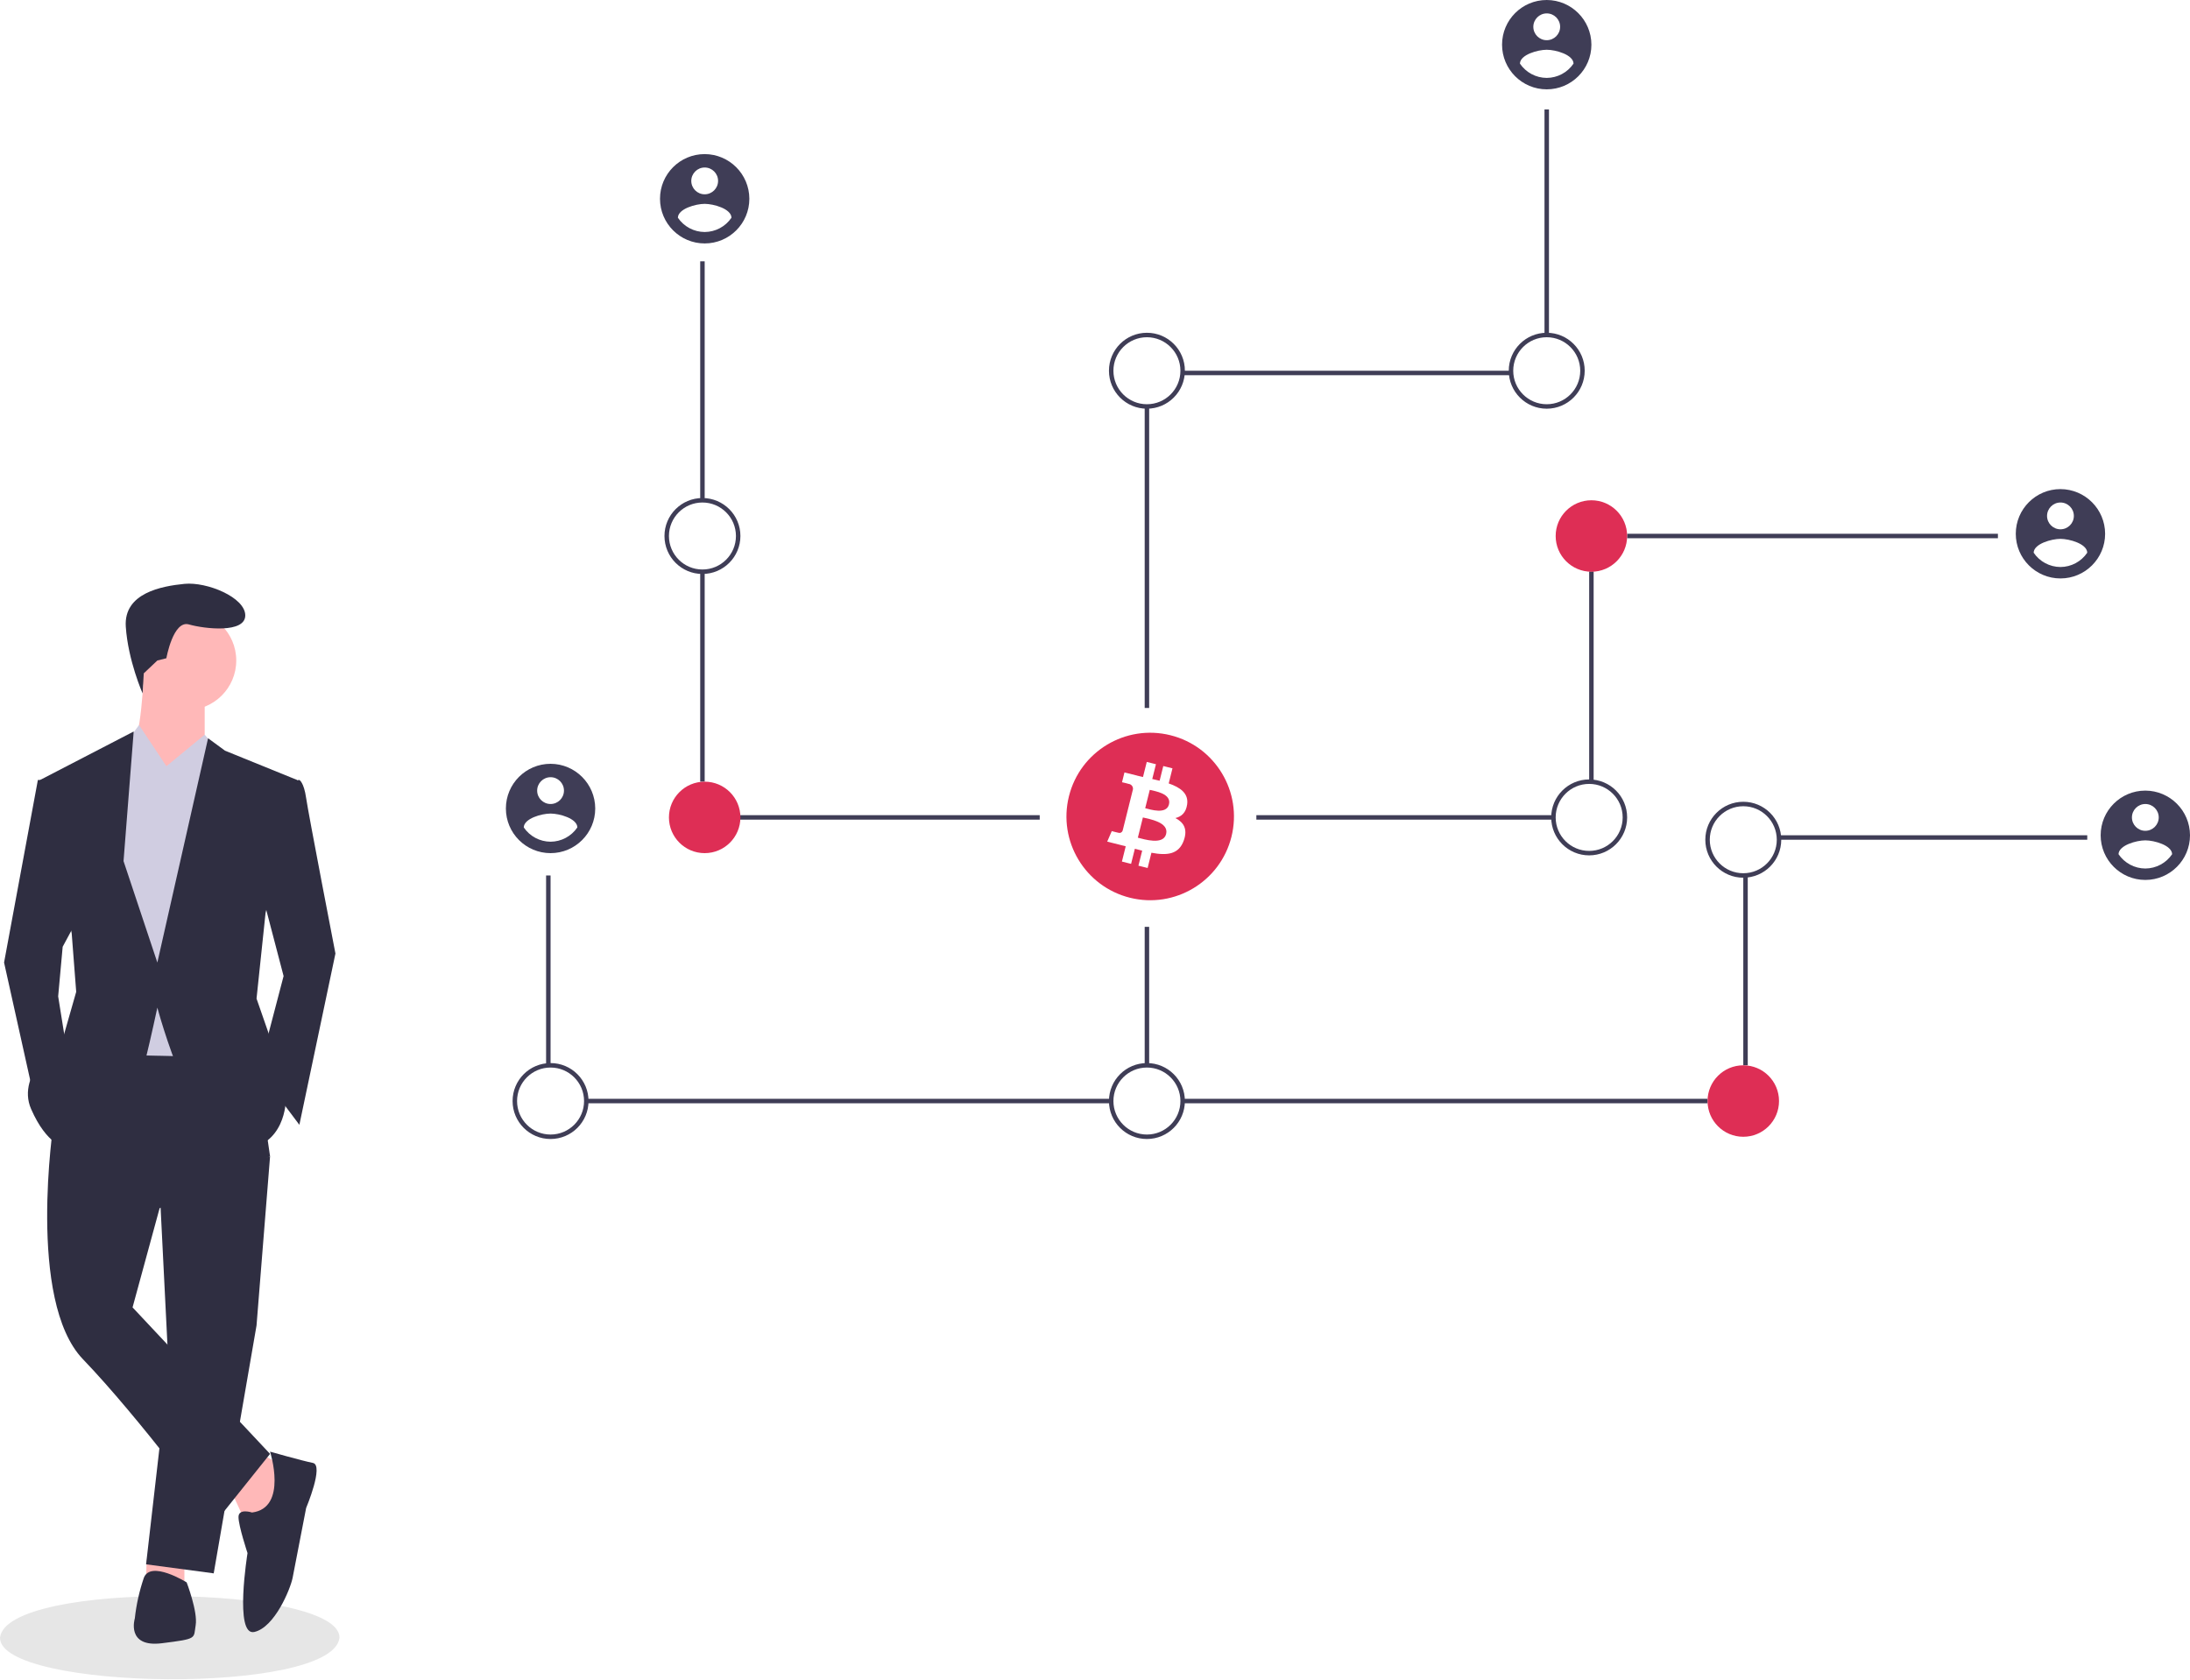
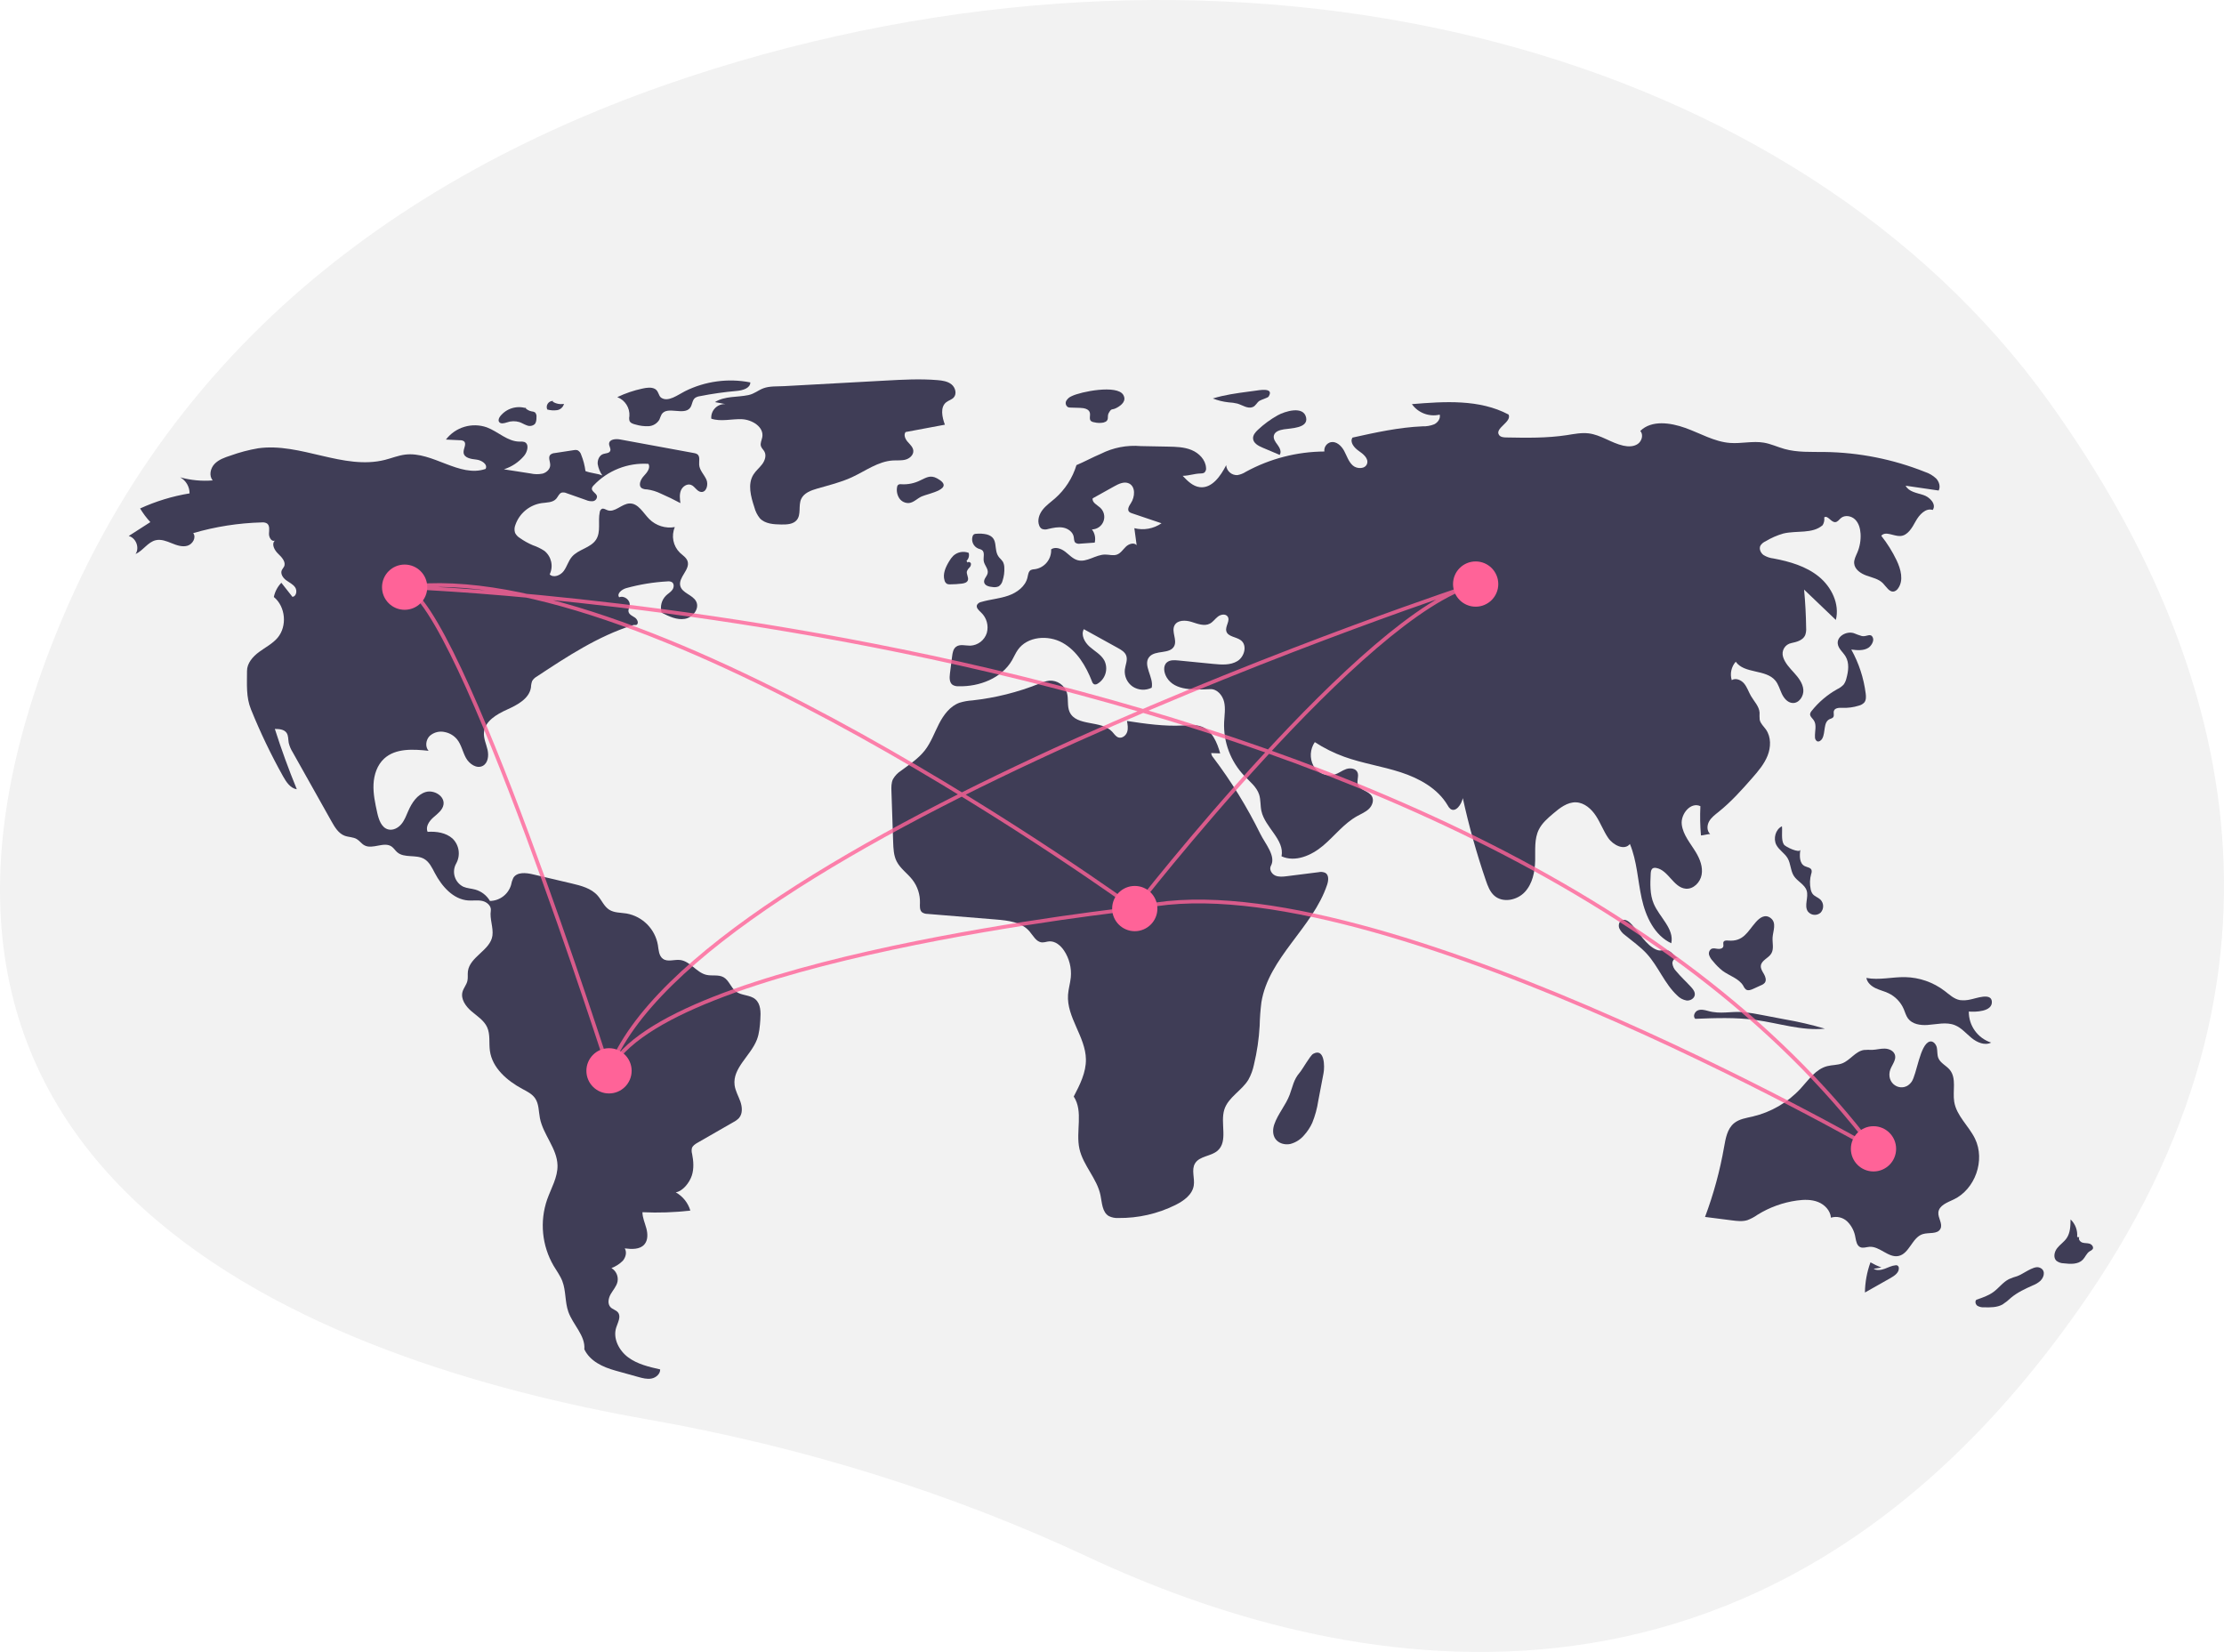
- <svg xmlns="http://www.w3.org/2000/svg" id="fb0462f1-4822-46c6-85a1-002b71cfcb82" data-name="Layer 1" width="980.494" height="751.895" viewBox="0 0 980.494 751.895">
-   <rect x="313.494" y="117" width="2" height="107" fill="#3f3d56" />
-   <rect x="313.494" y="255.85" width="2" height="94.149" fill="#3f3d56" />
-   <rect x="310.494" y="365" width="155" height="2" fill="#3f3d56" />
-   <rect x="244.494" y="392" width="2" height="85" fill="#3f3d56" />
-   <rect x="262.494" y="492" width="235" height="2" fill="#3f3d56" />
-   <path d="M623.247,551.052" transform="translate(-109.7531 -74.05234)" fill="none" stroke="#3f3d56" stroke-miterlimit="10" stroke-width="2" />
-   <path d="M623.247,469.052" transform="translate(-109.7531 -74.05234)" fill="none" stroke="#3f3d56" stroke-miterlimit="10" stroke-width="2" />
-   <rect x="691.494" y="49" width="2" height="101" fill="#3f3d56" />
-   <rect x="529.46" y="166" width="147.034" height="2" fill="#3f3d56" />
-   <rect x="512.494" y="182" width="2" height="135" fill="#3f3d56" />
-   <path d="M424.247,331.052a17,17,0,1,1,17-17A17.019,17.019,0,0,1,424.247,331.052Zm0-32a15,15,0,1,0,15,15A15.017,15.017,0,0,0,424.247,299.052Z" transform="translate(-109.7531 -74.05234)" fill="#3f3d56" />
-   <path d="M356.247,584.052a17,17,0,1,1,17-17A17.019,17.019,0,0,1,356.247,584.052Zm0-32a15,15,0,1,0,15,15A15.017,15.017,0,0,0,356.247,552.052Z" transform="translate(-109.7531 -74.05234)" fill="#3f3d56" />
-   <circle cx="315.494" cy="366" r="16" fill="#de2e55" />
-   <rect x="728.494" y="239" width="166" height="2" fill="#3f3d56" />
-   <rect x="711.494" y="255.85" width="2" height="94.149" fill="#3f3d56" />
-   <rect x="562.494" y="365" width="133" height="2" fill="#3f3d56" />
-   <rect x="796.494" y="374" width="138" height="2" fill="#3f3d56" />
-   <rect x="780.494" y="392" width="2" height="85" fill="#3f3d56" />
-   <rect x="529.494" y="492" width="235" height="2" fill="#3f3d56" />
-   <rect x="512.494" y="415" width="2" height="62" fill="#3f3d56" />
-   <circle cx="712.494" cy="240" r="16" fill="#de2e55" />
-   <path d="M802.247,257.052a17,17,0,1,1,17-17A17.019,17.019,0,0,1,802.247,257.052Zm0-32a15,15,0,1,0,15,15A15.017,15.017,0,0,0,802.247,225.052Z" transform="translate(-109.7531 -74.05234)" fill="#3f3d56" />
-   <path d="M623.247,257.052a17,17,0,1,1,17-17A17.019,17.019,0,0,1,623.247,257.052Zm0-32a15,15,0,1,0,15,15A15.017,15.017,0,0,0,623.247,225.052Z" transform="translate(-109.7531 -74.05234)" fill="#3f3d56" />
-   <path d="M890.247,467.052a17,17,0,1,1,17-17A17.019,17.019,0,0,1,890.247,467.052Zm0-32a15,15,0,1,0,15,15A15.017,15.017,0,0,0,890.247,435.052Z" transform="translate(-109.7531 -74.05234)" fill="#3f3d56" />
-   <circle cx="780.494" cy="493" r="16" fill="#de2e55" />
-   <path d="M623.247,584.052a17,17,0,1,1,17-17A17.019,17.019,0,0,1,623.247,584.052Zm0-32a15,15,0,1,0,15,15A15.017,15.017,0,0,0,623.247,552.052Z" transform="translate(-109.7531 -74.05234)" fill="#3f3d56" />
-   <path d="M821.247,457.052a17,17,0,1,1,17-17A17.019,17.019,0,0,1,821.247,457.052Zm0-32a15,15,0,1,0,15,15A15.017,15.017,0,0,0,821.247,425.052Z" transform="translate(-109.7531 -74.05234)" fill="#3f3d56" />
-   <path d="M356.247,416.052a20,20,0,1,0,20,20A20.059,20.059,0,0,0,356.247,416.052Zm0,6a6,6,0,1,1-6,6,6.02,6.02,0,0,1,6-6Zm0,28.885a14.57,14.57,0,0,1-12-6.404c.096-4,8-6.202,12-6.202s11.904,2.202,12,6.202a14.594,14.594,0,0,1-12,6.404Z" transform="translate(-109.7531 -74.05234)" fill="#3f3d56" />
-   <path d="M425.247,143.052a20,20,0,1,0,20,20A20.059,20.059,0,0,0,425.247,143.052Zm0,6a6,6,0,1,1-6,6,6.02,6.02,0,0,1,6-6Zm0,28.885a14.57,14.57,0,0,1-12-6.404c.096-4,8-6.202,12-6.202s11.904,2.202,12,6.202a14.594,14.594,0,0,1-12,6.404Z" transform="translate(-109.7531 -74.05234)" fill="#3f3d56" />
-   <path d="M802.247,74.052a20,20,0,1,0,20,20A20.059,20.059,0,0,0,802.247,74.052Zm0,6a6,6,0,1,1-6,6,6.02,6.02,0,0,1,6-6Zm0,28.885a14.57,14.57,0,0,1-12-6.404c.096-4,8-6.202,12-6.202s11.904,2.202,12,6.202a14.594,14.594,0,0,1-12,6.404Z" transform="translate(-109.7531 -74.05234)" fill="#3f3d56" />
-   <path d="M1032.247,293.052a20,20,0,1,0,20,20A20.059,20.059,0,0,0,1032.247,293.052Zm0,6a6,6,0,1,1-6,6,6.02,6.02,0,0,1,6-6Zm0,28.885a14.57,14.57,0,0,1-12-6.404c.096-4,8-6.202,12-6.202s11.904,2.202,12,6.202a14.594,14.594,0,0,1-12,6.404Z" transform="translate(-109.7531 -74.05234)" fill="#3f3d56" />
-   <path d="M1070.247,428.052a20,20,0,1,0,20,20A20.059,20.059,0,0,0,1070.247,428.052Zm0,6a6,6,0,1,1-6,6,6.02,6.02,0,0,1,6-6Zm0,28.885a14.57,14.57,0,0,1-12-6.404c.096-4,8-6.202,12-6.202s11.904,2.202,12,6.202a14.594,14.594,0,0,1-12,6.404Z" transform="translate(-109.7531 -74.05234)" fill="#3f3d56" />
-   <path d="M624.525,427.719l-2.049,8.215c2.323.579,9.483,2.941,10.643-1.708C634.328,429.379,626.848,428.298,624.525,427.719Z" transform="translate(-109.7531 -74.05234)" fill="#de2e55" />
-   <path d="M621.443,440.08l-2.26,9.058c2.789.693,11.392,3.455,12.664-1.655C633.176,442.155,624.232,440.776,621.443,440.08Z" transform="translate(-109.7531 -74.05234)" fill="#de2e55" />
-   <path d="M633.787,403.264a37.493,37.493,0,1,0,27.308,45.451A37.487,37.487,0,0,0,633.787,403.264Zm7.462,31.037c-.541,3.653-2.565,5.422-5.254,6.041,3.691,1.921,5.57,4.869,3.78,9.979-2.22,6.345-7.497,6.881-14.512,5.553l-1.703,6.824-4.115-1.025,1.68-6.733q-1.644-.407-3.279-.85l-1.686,6.764-4.11-1.026,1.703-6.836c-.961-.246-1.937-.508-2.933-.757l-5.354-1.336,2.042-4.709s3.032.807,2.991.747a1.496,1.496,0,0,0,1.885-.978l2.691-10.787c.151.037.298.073.434.108a3.496,3.496,0,0,0-.427-.137l1.919-7.701a2.189,2.189,0,0,0-1.917-2.392c.065-.044-2.988-.743-2.988-.743l1.095-4.395,5.675,1.417-.005.021c.853.212,1.732.413,2.628.617l1.686-6.757,4.112,1.025-1.652,6.625c1.104.252,2.215.506,3.297.775l1.641-6.581,4.114,1.025-1.685,6.76C638.196,426.628,641.995,429.31,641.249,434.301Z" transform="translate(-109.7531 -74.05234)" fill="#de2e55" />
-   <path d="M261.753,807.346c-2.845,25.876-152.226,23.704-151.999-.002C112.599,781.47,261.979,783.642,261.753,807.346Z" transform="translate(-109.7531 -74.05234)" fill="#e6e6e6" />
-   <polygon points="103.754 668.156 109.81 681.276 120.911 680.267 127.976 657.054 116.874 650.999 103.754 668.156" fill="#ffb8b8" />
-   <polygon points="65.642 698.373 65.403 707.516 82.56 708.525 82.56 697.424 65.642 698.373" fill="#ffb8b8" />
-   <polygon points="71.458 531.908 75.495 612.647 65.403 700.451 95.68 704.488 114.856 593.472 120.911 517.778 71.458 531.908" fill="#2f2e41" />
-   <path d="M133.777,576.692s-12.111,79.73,13.12,105.971,59.545,72.666,59.545,72.666l24.222-30.277L169.101,659.45l12.111-44.407,49.453-23.213-8.074-55.508-72.666-1.009Z" transform="translate(-109.7531 -74.05234)" fill="#2f2e41" />
-   <circle cx="83.569" cy="295.744" r="22.203" fill="#ffb8b8" />
-   <path d="M174.147,374.843s-1.009,31.287-6.055,35.324,18.166,21.194,18.166,21.194l15.139-24.222V384.935Z" transform="translate(-109.7531 -74.05234)" fill="#ffb8b8" />
-   <polygon points="74.486 343.179 62.233 324.677 55.31 334.096 45.218 362.355 53.292 472.362 100.726 473.371 106.782 347.216 91.643 329.05 74.486 343.179" fill="#d0cde1" />
-   <path d="M235.711,424.296l8.074-1.009s2.018,1.009,3.028,8.074,13.12,69.638,13.12,69.638l-16.148,76.703-18.166-24.222,11.102-42.388-11.102-42.388Z" transform="translate(-109.7531 -74.05234)" fill="#2f2e41" />
-   <polygon points="23.015 349.234 16.959 349.234 1.821 430.983 15.95 494.566 30.079 471.353 26.042 446.122 28.061 423.919 35.126 410.798 23.015 349.234" fill="#2f2e41" />
-   <path d="M222.59,751.291s-6.055-2.018-6.055,2.018,4.037,16.148,4.037,16.148-6.055,37.342,3.028,35.324,16.148-19.176,17.157-24.222,6.055-31.287,6.055-31.287,8.074-19.176,3.028-20.185-19.176-5.046-19.176-5.046S238.738,749.273,222.59,751.291Z" transform="translate(-109.7531 -74.05234)" fill="#2f2e41" />
-   <path d="M193.322,782.578s-16.148-10.092-19.176-2.018a84.801,84.801,0,0,0-4.037,18.166s-4.037,13.12,12.111,11.102,14.129-2.018,15.139-8.074S193.322,782.578,193.322,782.578Z" transform="translate(-109.7531 -74.05234)" fill="#2f2e41" />
-   <path d="M180.202,369.797l4.037-1.009s3.028-17.157,10.092-15.139,25.231,4.037,25.231-4.037-17.157-15.139-27.25-14.129-27.25,4.037-26.24,19.176,7.522,29.865,7.522,29.865l.526-8.976Z" transform="translate(-109.7531 -74.05234)" fill="#2f2e41" />
-   <polygon points="91.643 355.29 74.486 343.179 91.643 329.05 97.6 336.197 91.643 355.29" fill="#d0cde1" />
-   <polygon points="59.347 354.281 74.486 343.179 62.375 325.013 55.31 334.096 59.347 354.281" fill="#d0cde1" />
-   <path d="M242.775,423.287l-32.296-13.12-7.569-5.551-22.708,100.42-15.139-45.416,4.542-58.032-41.884,21.699L141.851,491.915l2.018,26.24L137.814,539.35s-21.194,15.139-14.129,31.287,15.139,17.157,15.139,17.157,34.314-32.296,36.333-40.37,5.046-22.203,5.046-22.203,17.157,64.592,37.342,63.582,20.185-22.203,20.185-22.203l-5.046-22.203L224.609,521.183l4.037-38.351Z" transform="translate(-109.7531 -74.05234)" fill="#2f2e41" />
+ <svg xmlns="http://www.w3.org/2000/svg" id="e37c00f5-ff96-45aa-87ea-1a24b78ba7bd" data-name="Layer 1" width="1176.606" height="873.979" viewBox="0 0 1176.606 873.979">
+   <path d="M1095.664,225.463C962.121,39.632,680.019-35.748,402.58,45.439,255.907,88.36,114.487,174.358,44.402,340.88-80.881,638.554,182.167,733.624,354.172,763.924c83.172,14.651,161.507,39.263,233.089,72.771C716.045,896.979,944,950.398,1115.894,699.286,1240.482,517.28,1184.616,349.244,1095.664,225.463Z" transform="translate(-11.69692 -13.01074)" fill="#f2f2f2" />
+   <path d="M321.429,262.228a34.385,34.385,0,0,0-2.248-8.605,3.895,3.895,0,0,0-1.98-2.439,4.08,4.08,0,0,0-1.965-.022l-10.087,1.544a3.867,3.867,0,0,0-2.302.894c-1.314,1.382-.02,3.607-.06,5.513-.045,2.143-1.95,3.883-4.015,4.459a15.177,15.177,0,0,1-6.38-.079l-14.105-2.192a23.256,23.256,0,0,0,10.671-7.121c1.856-2.199,2.844-6.304.161-7.345a6.585,6.585,0,0,0-2.45-.197c-6.391.05-11.419-5.286-17.402-7.533a19.241,19.241,0,0,0-21.655,6.455l7.514.362a3.335,3.335,0,0,1,2.001.534c1.647,1.353-.401,3.952-.169,6.07.301,2.752,3.956,3.34,6.711,3.619s6.25,2.517,4.925,4.948c-13.847,4.769-27.937-9.323-42.479-7.588-3.68.439-7.156,1.885-10.749,2.794-21.951,5.554-44.644-9.264-67.068-6.126a85.163,85.163,0,0,0-14.64,3.861c-3.052,1.002-6.235,2.085-8.453,4.409s-3.061,6.298-.961,8.729a49.126,49.126,0,0,1-17.216-1.636,9.645,9.645,0,0,1,4.959,8.5A102.145,102.145,0,0,0,85.821,282.014a44.073,44.073,0,0,0,5.416,7.215l-11.445,7.353c3.867.974,5.866,6.247,3.617,9.54,4.009-1.784,6.494-6.398,10.782-7.333,2.809-.613,5.667.536,8.331,1.616s5.593,2.126,8.352,1.316,4.793-4.387,3.04-6.666a142.719,142.719,0,0,1,36.253-5.664,4.547,4.547,0,0,1,2.746.521c1.598,1.109,1.178,3.504,1.092,5.447s1.429,4.497,3.165,3.621c-2.043,1.772-.297,5.108,1.664,6.971s4.323,4.434,3.123,6.858c-.313.633-.845,1.139-1.146,1.777-.89,1.884.523,4.081,2.189,5.332s3.707,2.126,4.864,3.858.632,4.765-1.438,5.007l-5.882-7.469a15.314,15.314,0,0,0-3.974,7.53c6.238,5.099,7.176,15.478,1.954,21.613-2.669,3.135-6.464,5.04-9.776,7.486s-6.377,5.928-6.369,10.045c.014,7.113-.567,13.721,2.099,20.316a312.966,312.966,0,0,0,16.99,35.447c1.681,3.006,3.853,6.301,7.258,6.819q-6.455-15.714-11.621-31.917c2.243.009,4.836.187,6.151,2.004,1.089,1.505.855,3.551,1.193,5.378a16.659,16.659,0,0,0,2.124,4.994L187.123,447.636c1.704,3.034,3.658,6.292,6.913,7.521,2.082.786,4.49.638,6.406,1.769,1.502.887,2.513,2.46,4.044,3.296,4.329,2.361,10.349-2.167,14.394.652,1.157.806,1.893,2.087,2.958,3.01,3.736,3.236,9.865,1.071,14.179,3.485,2.78,1.556,4.22,4.667,5.703,7.486,3.714,7.062,9.723,13.981,17.683,14.543,2.5.177,5.054-.297,7.498.259s4.85,2.689,4.457,5.164c-.673,4.244,1.424,8.891.861,13.151-1.026,7.76-12.032,11.169-12.978,18.939-.207,1.701.117,3.457-.288,5.122-.496,2.041-2.029,3.702-2.574,5.731-1.032,3.844,1.722,7.67,4.748,10.256s6.635,4.816,8.289,8.437c1.748,3.827.89,8.289,1.458,12.457,1.241,9.1,9.102,15.847,17.191,20.197,2.465,1.325,5.111,2.608,6.706,4.908,2.082,3.001,1.875,6.957,2.57,10.543,1.703,8.782,9.095,16.017,9.305,24.96.149,6.356-3.384,12.122-5.495,18.12a42.257,42.257,0,0,0,3.451,35.046c1.579,2.666,3.467,5.18,4.584,8.07,1.993,5.158,1.346,11.02,3.184,16.235,2.43,6.895,9.106,12.589,8.467,19.872,3.031,6.294,9.724,9.387,16.454,11.26l12.062,3.357c2.309.643,4.723,1.291,7.074.825s4.596-2.418,4.535-4.815c-5.915-1.334-12.019-2.752-16.895-6.357s-8.216-10.023-6.366-15.797c.858-2.678,2.683-5.769.948-7.982-.993-1.267-2.81-1.598-3.931-2.753-1.748-1.803-1.147-4.831.109-7.005s3.073-4.116,3.579-6.576a6.861,6.861,0,0,0-3.216-7.138,17.054,17.054,0,0,0,5.97-3.831c1.57-1.793,2.295-4.557,1.06-6.595,3.668.465,7.997.693,10.405-2.113,1.923-2.24,1.79-5.59,1.031-8.442s-2.044-5.624-2.084-8.575a156.267,156.267,0,0,0,25.353-.86,16.439,16.439,0,0,0-7.708-9.654c3.811-.645,7.282-5.207,8.486-8.879s.897-7.673.153-11.465a6.152,6.152,0,0,1-.114-3.004c.429-1.368,1.772-2.202,3.015-2.916l18.914-10.863a11.017,11.017,0,0,0,3.025-2.233c1.982-2.328,1.688-5.841.673-8.725s-2.64-5.595-3.031-8.627c-1.169-9.068,8.538-15.574,11.813-24.109,1.286-3.35,1.548-6.991,1.796-10.57.267-3.844.287-8.31-2.665-10.787-2.829-2.375-7.251-1.845-10.211-4.054-2.714-2.025-3.651-5.958-6.616-7.594-2.693-1.486-6.07-.541-9.065-1.239-5.274-1.23-8.592-7.308-13.978-7.871-3.039-.318-6.478,1.168-8.969-.602-2.195-1.559-2.283-4.694-2.7-7.353a20.536,20.536,0,0,0-16.575-16.628c-3.133-.502-6.544-.312-9.209-2.033-2.699-1.744-3.937-5.008-6.057-7.422-3.417-3.891-8.798-5.274-13.84-6.459l-20.506-4.821c-3.64-.856-8.332-1.31-10.286,1.879a14.738,14.738,0,0,0-1.217,3.827,11.85,11.85,0,0,1-11.144,8.388,13.179,13.179,0,0,0-7.772-6.013c-2.079-.579-4.305-.644-6.288-1.496a8.833,8.833,0,0,1-3.833-12.253,10.995,10.995,0,0,0-1.879-13.225c-3.487-3.131-8.532-3.887-13.207-3.574-1.225-2.672.823-5.687,3.03-7.629s4.886-3.851,5.366-6.751c.756-4.561-5.064-8.026-9.483-6.666s-7.24,5.652-9.104,9.883c-1.07,2.428-1.979,4.984-3.667,7.031s-4.405,3.513-6.975,2.856c-3.639-.93-5.044-5.253-5.849-8.921-1.081-4.922-2.167-9.912-1.941-14.946s1.923-10.203,5.635-13.61c6.049-5.553,15.328-5.009,23.491-4.123-1.929-2.173-1.452-5.835.612-7.881a8.96,8.96,0,0,1,8.121-1.995,11.191,11.191,0,0,1,6.291,3.762c2.32,2.828,2.979,6.647,4.733,9.857s5.696,5.948,8.923,4.226c2.787-1.488,3.23-5.353,2.536-8.435s-2.167-6.08-1.916-9.229c.479-6.01,6.709-9.627,12.206-12.102S291.737,382.615,292.608,376.65a10.73,10.73,0,0,1,.652-3.42,6.709,6.709,0,0,1,2.461-2.315c16.044-10.603,32.355-21.335,50.692-27.129.954-.301,1.066.034,2.038-.203,1.361-.786.459-2.962-.846-3.838s-3.048-1.549-3.379-3.085c-.243-1.129.422-2.238.595-3.381.425-2.807-2.933-5.399-5.541-4.276-1.473-1.951,1.442-4.217,3.798-4.866a103.15,103.15,0,0,1,21.67-3.54,3.903,3.903,0,0,1,2.466.419c1.231.853,1.074,2.808.201,4.025s-2.229,1.981-3.316,3.011a9.053,9.053,0,0,0-2.348,9.105c3.826,1.946,7.986,3.95,12.223,3.264s7.999-5.447,6.007-9.249c-1.855-3.541-7.426-4.34-8.384-8.221-1.122-4.544,5.31-8.585,3.862-13.035-.635-1.949-2.577-3.097-4.068-4.504a12.221,12.221,0,0,1-2.674-13.552,15.419,15.419,0,0,1-13.523-4.232c-3.234-3.264-5.815-8.414-10.408-8.267-4.215.134-7.845,5.051-11.786,3.551-.97-.369-1.992-1.12-2.931-.68a2.422,2.422,0,0,0-1.093,1.815c-1.002,4.788.721,10.244-1.888,14.382-2.84,4.503-9.409,5.127-12.852,9.187-1.869,2.204-2.593,5.174-4.311,7.498s-5.364,3.801-7.425,1.776a10.235,10.235,0,0,0-2.78-12.445,27.309,27.309,0,0,0-6.141-2.987,36.422,36.422,0,0,1-6.861-3.824,6.758,6.758,0,0,1-2.519-2.695,6.141,6.141,0,0,1,.172-4.262,17.426,17.426,0,0,1,13.867-11.494c2.745-.373,5.94-.242,7.756-2.333.961-1.107,1.465-2.78,2.861-3.229a4.219,4.219,0,0,1,2.641.325l10.245,3.606a7.191,7.191,0,0,0,3.65.604,2.474,2.474,0,0,0,2.14-2.6c-.327-1.701-2.945-2.518-2.707-4.234a2.827,2.827,0,0,1,.857-1.441,36.629,36.629,0,0,1,29.051-11.472c1.293,2.124-.752,4.639-2.454,6.452s-3.069,5.052-1.011,6.448a5.643,5.643,0,0,0,2.728.614,23.819,23.819,0,0,1,7.261,2.202q5.311,2.311,10.417,5.057c-.301-2.245-.588-4.609.263-6.708s3.269-3.745,5.381-2.928c2.036.788,3.079,3.483,5.248,3.73,2.893.329,4.034-3.944,2.826-6.593s-3.6-4.867-3.8-7.772c-.135-1.96.611-4.39-.954-5.576a4.26,4.26,0,0,0-1.847-.648l-39.084-7.192c-2.321-.427-5.674-.1-5.777,2.258-.057,1.316,1.118,2.618.597,3.828-.556,1.291-2.381,1.173-3.711,1.63-2.063.709-3.098,3.158-2.9,5.331a14.834,14.834,0,0,0,2.448,6.008C327.82,263.487,323.971,263.291,321.429,262.228Z" transform="translate(-11.69692 -13.01074)" fill="#3f3d56" />
+   <path d="M290.244,229.051a12.656,12.656,0,0,0-13.902,4.164c-.644.847-1.184,2.015-.645,2.933.772,1.315,2.741.796,4.192.325a10.549,10.549,0,0,1,6.621-.158c1.363.468,2.581,1.295,3.95,1.745a3.978,3.978,0,0,0,4.056-.593c.939-.958.998-2.447 1-3.788a3.047,3.047,0,0,0-.776-2.504,3.981,3.981,0,0,0-1.796-.531,6.185,6.185,0,0,1-3.619-2.115" transform="translate(-11.69692 -13.01074)" fill="#3f3d56" />
+   <path d="M304.337,225.127a3.22,3.22,0,0,0-3.112,4.534,13.05,13.05,0,0,0,5.203.339,4.447,4.447,0,0,0,3.637-3.334,8.372,8.372,0,0,1-5.928-1.132" transform="translate(-11.69692 -13.01074)" fill="#3f3d56" />
+   <path d="M351.62,218.574a59.853,59.853,0,0,0-13.342,4.532,10.024,10.024,0,0,1,6.402,10.068,5.243,5.243,0,0,0,.061,2.489c.49,1.188,1.91,1.634,3.158,1.939a20.823,20.823,0,0,0,6.927.884,7.056,7.056,0,0,0,5.734-3.504,24.972,24.972,0,0,1,1.192-2.819c2.992-4.557,11.881.953,15.094-3.451,1.132-1.552,1.028-3.887,2.503-5.116a5.624,5.624,0,0,1,2.574-.982,180.731,180.731,0,0,1,19.548-2.784c3.109-.271,7.162-1.387,7.188-4.508a54.149,54.149,0,0,0-34.541,4.647c-3.85,1.929-8.943,5.985-12.652,3.429-1.389-.957-1.32-3.535-3.231-4.612C356.281,217.686,353.694,218.133,351.62,218.574Z" transform="translate(-11.69692 -13.01074)" fill="#3f3d56" />
+   <path d="M389.919,225.736l5.497,1.056a7.124,7.124,0,0,0-7.413,7.72c5.148,1.72,10.761.046,16.184.275s11.733,4.102,10.807,9.451c-.28,1.617-1.214,3.233-.728,4.801.34,1.099,1.31,1.878,1.856,2.89,1.14,2.109.229,4.776-1.21,6.693s-3.374,3.446-4.637,5.483c-3.142,5.067-1.357,11.617.515,17.277a15.231,15.231,0,0,0,2.929,5.849c2.773,2.948,7.292,3.205,11.338,3.264,2.945.043,6.32-.103,8.182-2.385,2.432-2.979.731-7.628,2.332-11.125,1.454-3.176,5.159-4.538,8.515-5.504,6.149-1.77,12.416-3.275,18.229-5.949,7.219-3.32,13.965-8.495,21.899-8.922,2.226-.12,4.507.143,6.651-.467s4.181-2.464,4.019-4.687c-.139-1.9-1.746-3.294-3.002-4.726s-2.242-3.634-1.088-5.149l20.797-3.884c-1.474-4.017-2.623-9.309.765-11.924,1.222-.944,2.859-1.321,3.899-2.461,1.774-1.944.882-5.293-1.166-6.946s-4.816-2.037-7.438-2.255c-9.119-.757-18.29-.257-27.426.244q-26.79,1.468-53.58,2.937c-3.595.197-7.746-.104-11.044,1.123-2.792,1.038-4.776,2.945-7.969,3.614C401.739,223.264,395.252,222.427,389.919,225.736Z" transform="translate(-11.69692 -13.01074)" fill="#3f3d56" />
+   <path d="M488.403,269.189a2.212,2.212,0,0,0-1.6.363,2.02,2.02,0,0,0-.521,1.234,8.149,8.149,0,0,0,1.184,5.832,5.711,5.711,0,0,0,5.228,2.506c2.475-.316,4.3-2.427,6.575-3.458,3.507-1.587,18.403-4.061,8.099-9.627-3.551-1.918-5.845-.225-8.644,1.039A19.669,19.669,0,0,1,488.403,269.189Z" transform="translate(-11.69692 -13.01074)" fill="#3f3d56" />
+   <path d="M578.653,222.593a5.883,5.883,0,0,0-2.862,2.492,2.514,2.514,0,0,0,.943,3.335,3.752,3.752,0,0,0,1.404.223l4.892.146c2.078.062,4.674.505,5.233,2.508.415,1.487-.513,3.398.606,4.461a3.155,3.155,0,0,0,1.664.649,11.341,11.341,0,0,0,4.929.159c3.56-.955,1.689-3.127,2.81-5.062,1.715-2.96,1.418-1.168,4.441-2.864,2.232-1.253,5.116-3.525,3.253-6.718C602.727,216.368,583.434,220.208,578.653,222.593Z" transform="translate(-11.69692 -13.01074)" fill="#3f3d56" />
+   <path d="M675.212,219.802l-2.841.379c-6.406.855-12.848,1.718-19.018,3.641a31.652,31.652,0,0,0,8.329,2.044,25.585,25.585,0,0,1,4.665.663c2.725.811,5.471,2.906,8.104,1.833,1.632-.665,2.165-2.365,3.517-3.266.934-.622,4.475-1.629,4.871-2.257C686.04,217.764,677.672,219.474,675.212,219.802Z" transform="translate(-11.69692 -13.01074)" fill="#3f3d56" />
+   <path d="M687.686,232.713A53.277,53.277,0,0,0,677.203,240.39c-1.335,1.255-2.698,2.815-2.577,4.643.161,2.429,2.749,3.839,4.991,4.788l9.081,3.845c1.102-1.553.093-3.696-1.045-5.222s-2.492-3.291-1.989-5.128c.574-2.095,3.129-2.81,5.271-3.171,3.491-.588,12.907-.541,11.776-6.167C701.378,227.35,691.19,230.754,687.686,232.713Z" transform="translate(-11.69692 -13.01074)" fill="#3f3d56" />
+   <path d="M685.86,607.84c-.865,2.503-.947,5.451.549,7.637,1.678,2.452,5.036,3.366,7.942,2.744a14.307,14.307,0,0,0,7.374-4.741,25.392,25.392,0,0,0,4.241-6.504,50.767,50.767,0,0,0,3.144-11.502l2.82-14.804c.63-3.309.606-13.452-5.475-10.147-1.661.903-5.508,8.031-7.249,10.053-3.138,3.643-3.553,7.178-5.205,11.592C691.931,597.695,687.773,602.303,685.86,607.84Z" transform="translate(-11.69692 -13.01074)" fill="#3f3d56" />
+   <path d="M1007.042,683.597a44.332,44.332,0,0,1-5.778-2.751,48.707,48.707,0,0,0-2.929,15.965l13.616-7.705c2.048-1.159,4.37-2.769,4.326-5.123a1.621,1.621,0,0,0-.753-1.474,1.836,1.836,0,0,0-.955-.112c-2.019.168-3.86,1.162-5.764,1.853s-4.132,1.056-5.879.031" transform="translate(-11.69692 -13.01074)" fill="#3f3d56" />
+   <path d="M1078.869,688.172a29.472,29.472,0,0,0-4.366,1.567c-3.125,1.59-5.25,4.609-8.062,6.703-2.691,2.004-5.93,3.104-9.11,4.174-.935.827-.506,2.492.51,3.218a6.315,6.315,0,0,0,3.596.808c3.303.073,6.784.105,9.677-1.491a30.518,30.518,0,0,0,4.556-3.616c3.383-2.823,7.446-4.685,11.467-6.485a13.162,13.162,0,0,0,3.997-2.39c2.527-2.49,2.705-6.331-.939-7.178C1087.251,682.798,1081.672,687.265,1078.869,688.172Z" transform="translate(-11.69692 -13.01074)" fill="#3f3d56" />
+   <path d="M1110.605,667.441a11.359,11.359,0,0,0-3.475-9.307c-.037,3.428-.141,7.079-2.069,9.914-1.374,2.02-3.527,3.384-5.032,5.307s-2.173,4.973-.408,6.661a6.615,6.615,0,0,0,3.92,1.35c3.514.414,7.581.644,10.045-1.894,1.345-1.386,1.999-3.438,3.64-4.456a4.429,4.429,0,0,0,1.597-1.143c.677-1.077-.399-2.496-1.611-2.884s-2.547-.206-3.764-.574-2.335-1.738-1.71-2.846" transform="translate(-11.69692 -13.01074)" fill="#3f3d56" />
+   <path d="M1054.2,541.77a15.795,15.795,0,0,1-5.636.332c-3.128-.575-5.563-2.933-8.088-4.866A35.677,35.677,0,0,0,1019.63,529.953c-6.863-.13-13.789,1.73-20.529.433.44,2.449,2.536,4.286,4.772,5.378s4.704,1.641,6.951,2.711a16.597,16.597,0,0,1,8.039,8.363c.724,1.689,1.179,3.528,2.275,5.003,2.241,3.015,6.488,3.677,10.236,3.43,4.887-.321,9.991-1.727,14.537.094,3.478,1.393,5.967,4.437,8.871,6.804s6.994,4.124,10.329,2.416a17.075,17.075,0,0,1-11.814-16.43c3.27.301,12.69.184,12.183-5.373C1065.05,538.072,1057.008,541.262,1054.2,541.77Z" transform="translate(-11.69692 -13.01074)" fill="#3f3d56" />
+   <path d="M1011.417,580.087c.581-3.185,3.757-5.997,2.767-9.08-.684-2.132-3.156-3.184-5.394-3.237s-4.437.614-6.675.677a32.53,32.53,0,0,0-4.371.062c-4.442.73-7.181,5.387-11.367,7.042-2.546,1.007-5.406.814-8.053,1.51-6.01,1.58-9.813,7.259-14.014,11.838a50.011,50.011,0,0,1-25.384,14.804c-3.417.791-7.09,1.297-9.807,3.517-3.597,2.939-4.482,7.977-5.282,12.552a207.333,207.333,0,0,1-10.093,37.051l14.27,1.822c2.713.346,5.524.685,8.139-.118a23.628,23.628,0,0,0,5.353-2.852,53.442,53.442,0,0,1,20.879-7.537c3.737-.513,7.655-.607,11.162.782s6.516,4.539,6.809,8.3a8.767,8.767,0,0,1,8.762,2.131,15.231,15.231,0,0,1,4.183,8.351c.376,1.952.752,4.292,2.564,5.111,1.478.668,3.173-.051,4.79-.181,5.486-.439,10.039,5.958,15.432,4.857,5.784-1.181,7.203-9.843,12.846-11.578,3.241-.996,7.786.215,9.338-2.799,1.368-2.657-1.361-5.723-1.08-8.698.346-3.663,4.667-5.218,7.998-6.781,11.484-5.389,16.934-20.845,11.369-32.245-3.297-6.754-9.785-12.071-10.983-19.491-.922-5.709,1.329-12.366-2.311-16.859-1.852-2.286-4.987-3.548-6.088-6.275-.694-1.717-.415-3.665-.788-5.479s-1.956-3.711-3.747-3.241c-5.199,1.365-6.858,17.425-9.641,21.327C1018.77,591.302,1010.084,587.395,1011.417,580.087Z" transform="translate(-11.69692 -13.01074)" fill="#3f3d56" />
+   <path d="M915.322,547.838c-1.777-.498-3.717-.989-5.419-.277s-2.696,3.211-1.33,4.451c10.688-.416,21.442-.83,32.04.622,12.21,1.672,24.294,5.815,36.558,4.596a186.054,186.054,0,0,0-21.326-4.949l-12.006-2.293a92.83,92.83,0,0,0-9.749-1.506C927.241,547.916,922.057,549.726,915.322,547.838Z" transform="translate(-11.69692 -13.01074)" fill="#3f3d56" />
+   <path d="M926.023,510.612c-.887-.074-1.986-.138-2.445.625-.439.729.063,1.692-.172,2.509-.322,1.117-1.785,1.402-2.937,1.25s-2.398-.516-3.419.039a2.898,2.898,0,0,0-1.121,3.292,8.475,8.475,0,0,0,1.976,3.15,32.185,32.185,0,0,0,5.128,5.143c3.674,2.712,8.65,4.018,10.964,7.955a5.278,5.278,0,0,0,1.464,1.971c1.111.704,2.559.168,3.755-.378l4.192-1.915a4.762,4.762,0,0,0,1.96-1.333c.958-1.299.369-3.147-.434-4.547s-1.833-2.849-1.66-4.454c.308-2.862,3.987-3.956,5.5-6.405,1.525-2.468.532-5.648.708-8.544.206-3.387,2.334-7.792-1.09-10.323-2.91-2.151-5.691-.163-7.78,2.211C936.205,505.866,934.122,511.288,926.023,510.612Z" transform="translate(-11.69692 -13.01074)" fill="#3f3d56" />
+   <path d="M951.468,460.009c1.431,2.74,4.415,4.376,5.975,7.044,1.692,2.893,1.499,6.63,3.334,9.434,1.883,2.877,5.672,4.404,6.728,7.675,1.153,3.572-1.463,7.913.622,11.034a4.632,4.632,0,0,0,6.794.624,4.984,4.984,0,0,0-.206-6.954c-1.234-1.126-3.007-1.612-4.038-2.927a6.141,6.141,0,0,1-1.046-2.546,16.669,16.669,0,0,1,.262-7.989,3.555,3.555,0,0,0,.201-2.09c-.464-1.349-2.29-1.444-3.572-2.07-2.911-1.421-2.841-5.53-2.332-8.729-.339,2.13-7.926-1.493-8.72-2.699-1.578-2.397-.719-7.02-1.032-9.669C951.032,451.791,949.718,456.659,951.468,460.009Z" transform="translate(-11.69692 -13.01074)" fill="#3f3d56" />
+   <path d="M875.031,502.171c-1.4-1.568-3.51-3.208-5.387-2.262-1.432.721-1.826,2.703-1.265,4.205a9.257,9.257,0,0,0,3.055,3.642c3.913,3.227,8.126,6.139,11.539,9.89,6.108,6.713,9.344,15.77,15.987,21.954a8.967,8.967,0,0,0,5.034,2.724c1.935.18,4.109-1.059,4.331-2.99.183-1.591-.926-3.014-2.009-4.193-2.581-2.807-5.406-5.391-7.842-8.323a6.994,6.994,0,0,1-2.004-4.186c-.012-1.579,1.428-3.232,2.958-2.841-1.861-.476-3.241-3.576-5.972-4.159-2.282-.487-2.835.926-5.551-.239C882.724,513.172,878.659,506.233,875.031,502.171Z" transform="translate(-11.69692 -13.01074)" fill="#3f3d56" />
+   <path d="M996.764,349.525a42.899,42.899,0,0,1-4.377-1.563c-3.847-1.155-8.936,1.673-8.423,5.656.341,2.647,2.804,4.431,4.164,6.727,2.017,3.404,1.479,7.722.419,11.535a9.017,9.017,0,0,1-1.455,3.282A11.116,11.116,0,0,1,983.644,377.64a46.103,46.103,0,0,0-13.49,11.46,3.303,3.303,0,0,0-.815,1.536c-.183,1.345,1.168,2.325,1.933,3.446,1.698,2.492.471,5.845.638,8.855a2.504,2.504,0,0,0,1.055,2.197c1.023.52,2.236-.363,2.791-1.368,1.841-3.335.454-8.687,3.907-10.295.653-.304,1.445-.432,1.881-1.006.691-.91.024-2.258.375-3.346.526-1.633,2.76-1.707,4.475-1.634a25.398,25.398,0,0,0,8.724-1.161,5.807,5.807,0,0,0,2.888-1.672c1.032-1.288.941-3.12.734-4.758a64.492,64.492,0,0,0-7.62-23.25c3.033.387,6.333.723,8.95-.858,1.466-.885,3.223-3.532,2.496-5.334C1001.418,347.603,999.341,350.001,996.764,349.525Z" transform="translate(-11.69692 -13.01074)" fill="#3f3d56" />
+   <path d="M607.915,394.431c.363,1.947.72,3.997.082,5.871s-2.645,3.441-4.54,2.867c-1.471-.446-2.32-1.925-3.365-3.052-5.808-6.27-18.912-2.64-22.5-10.397-1.464-3.166-.469-6.959-1.468-10.301a9.169,9.169,0,0,0-9.285-6.308,19.08,19.08,0,0,0-5.343,1.595,134.727,134.727,0,0,1-35.401,8.854,29.087,29.087,0,0,0-6.802,1.238c-4.988,1.808-8.396,6.432-10.821,11.151s-4.216,9.827-7.468,14.019c-3.417,4.406-8.206,7.491-12.673,10.828a12.93,12.93,0,0,0-4.181,4.382c-.968,1.988-.914,4.301-.839,6.511l.913,26.844c.117,3.453.265,7.029,1.81,10.119,1.93,3.858,5.742,6.386,8.386,9.794a19.183,19.183,0,0,1,3.98,12.251c-.056,1.777-.233,3.879,1.151,4.995a5.062,5.062,0,0,0,2.83.814l36.312,2.972c6.387.523,13.466,1.382,17.637,6.249,1.968,2.297,3.549,5.6,6.564,5.846,1.293.106,2.551-.425,3.845-.528,3.263-.258,6.13,2.218,7.939,4.946a21.943,21.943,0,0,1,3.525,14.08c-.297,3.112-1.261,6.137-1.469,9.256-.791,11.868,9.269,22.179,9.464,34.071.115,6.995-3.206,13.531-6.444,19.733,5.225,7.916.947,18.457,3.027,27.711,1.974,8.78,9.294,15.653,11.118,24.465.835,4.034.883,8.998,4.441,11.076a10.122,10.122,0,0,0,5.025,1.006,66.242,66.242,0,0,0,30.165-6.867c4.399-2.183,8.957-5.441,9.725-10.291.62-3.911-1.364-8.286.655-11.693,2.379-4.015,8.473-3.697,11.974-6.784,5.679-5.008,1.251-14.56,3.551-21.773,2.068-6.484,9.187-9.929,12.716-15.748a27.986,27.986,0,0,0,2.955-8.009,114.243,114.243,0,0,0,3.007-20.426,122.436,122.436,0,0,1,.924-12.511c3.805-23.638,27.173-39.466,34.76-62.174.725-2.169,1.065-5.057-.864-6.284a5.525,5.525,0,0,0-3.674-.385l-16.739,2.11c-2.079.262-4.283.507-6.192-.356s-3.278-3.279-2.265-5.114c2.843-5.15-3.005-11.657-5.603-16.935a249.894,249.894,0,0,0-24.885-40.357,4.102,4.102,0,0,1-1.091-2.369l4.751.158c-1.604-5.754-4.25-12.051-9.841-14.156-3.15-1.186-6.639-.776-10-.592C627.764,397.358,617.443,395.904,607.915,394.431Z" transform="translate(-11.69692 -13.01074)" fill="#3f3d56" />
+   <path d="M637.399,264.755c2.519,2.675,5.342,5.512,8.987,5.978,6.438.824,11.067-5.834,14.014-11.617a5.676,5.676,0,0,0,5.923,5.251,11.693,11.693,0,0,0,4.455-1.742,87.765,87.765,0,0,1,41.579-10.748,4.49,4.49,0,0,1,3.429-4.936c2.955-.586,5.618,1.969,7.043,4.624s2.315,5.731,4.58,7.718,6.65,1.9,7.545-.977c.859-2.762-2.019-5.118-4.409-6.746s-4.91-4.642-3.301-7.046c12.213-2.704,24.502-5.417,37-5.955a15.494,15.494,0,0,0,6.228-1.073c1.906-.935,3.421-3.058,2.908-5.119a14.104,14.104,0,0,1-14.718-5.552c17.341-1.431,35.785-2.651,51.153,5.509,1.844,3.959-7.555,7.253-5.04,10.824.802,1.139,2.409,1.272,3.802,1.298,10.679.198,21.421.393,31.98-1.22,3.859-.589,7.756-1.421,11.63-.943,6.453.796,11.972,5.101,18.32,6.505,2.584.571,5.481.591,7.659-.912s3.114-4.925,1.329-6.878c5.977-5.858,15.897-4.406,23.783-1.602s15.355,7.327,23.701,7.953c5.985.448,12.053-1.162,17.966-.138,3.716.643,7.175,2.296,10.807,3.312,6.869,1.921,14.136,1.515,21.268,1.608a149.022,149.022,0,0,1,53.106,10.553,15.789,15.789,0,0,1,5.904,3.488c1.573,1.685,2.376,4.303,1.318,6.351l-17.473-2.553c1.646,3.241,5.905,3.793,9.364,4.911s7.045,4.938,4.966,7.92c-3.748-1.193-7.144,2.554-9.037,6.001s-4.2,7.576-8.127,7.786c-3.517.188-7.77-2.806-10.062-.133a68.629,68.629,0,0,1,8.085,12.927c2.265,4.718,3.878,10.663.817,14.908a3.864,3.864,0,0,1-2.066,1.602c-2.5.633-4.124-2.425-5.917-4.279-2.259-2.336-5.676-2.997-8.735-4.093s-6.282-3.25-6.521-6.491c-.149-2.016.916-3.891,1.7-5.754a22.17,22.17,0,0,0,1.684-9.944c-.172-2.735-.939-5.581-2.903-7.492s-5.356-2.517-7.465-.767c-.984.817-1.773,2.123-3.05,2.172-2.258.086-3.991-3.85-5.808-2.506a6.172,6.172,0,0,1-.839,4.128c-5.421,4.714-13.748,2.72-20.736,4.385a38.921,38.921,0,0,0-9.461,4.132,6.087,6.087,0,0,0-2.704,2.27c-.872,1.695.089,3.866,1.627,4.993a12.917,12.917,0,0,0,5.365,1.831c8.52,1.614,17.163,4.111,23.889,9.583s11.137,14.518,9.009,22.924l-16.801-16.054q.957,10.111,1.086,20.277a9.116,9.116,0,0,1-.533,3.9c-1.198,2.645-4.444,3.536-7.289,4.12a5.709,5.709,0,0,0-4.383,7.315c1.011,3.294,3.531,5.863,5.838,8.422s4.578,5.468,4.88,8.9-2.288,7.302-5.725,7.063c-2.606-.181-4.539-2.514-5.651-4.878s-1.773-4.997-3.443-7.006c-5.055-6.08-16.409-3.475-20.937-9.956a10.241,10.241,0,0,0-2.118,9.746c2.107-1.319,4.991-.093,6.574,1.823s2.33,4.373,3.573,6.525c1.677,2.904,4.347,5.479,4.581,8.825a28.845,28.845,0,0,0,.064,3.795c.416,2.027,2.129,3.483,3.317,5.177,2.764,3.943,2.628,9.359.846,13.833s-4.983,8.212-8.153,11.836c-5.538,6.33-11.189,12.623-17.754,17.88-1.873,1.5-3.873,2.975-5.039,5.072s-1.227,5.041.566,6.636c-1.283.064-3.584.695-4.866.759a113.141,113.141,0,0,1-.293-15.477c-5.063-2.431-10.514,4.079-9.86,9.657s4.688,10.054,7.56,14.88c2.1,3.529,3.662,7.644,2.96,11.69s-4.313,7.779-8.405,7.423c-6.508-.568-9.23-9.91-15.674-10.979a2.633,2.633,0,0,0-1.696.168c-.957.525-1.123,1.805-1.177,2.895-.264,5.349-.492,10.911,1.596,15.843,3.055,7.215,10.946,13.275,9.291,20.933-8.918-4.145-13.554-14.146-15.66-23.752s-2.456-19.691-6.23-28.772c-2.865,3.673-8.888.637-11.507-3.216-2.482-3.653-4.01-7.878-6.419-11.581s-6.097-7.017-10.509-7.221c-4.625-.213-8.637,2.961-12.165,5.96-2.901,2.466-5.879,5.029-7.575,8.439-2.468,4.961-1.822,10.809-1.941,16.349-.129,5.989-1.398,12.307-5.479,16.691s-11.615,5.911-16.117,1.96c-2.35-2.063-3.488-5.145-4.502-8.103A396.684,396.684,0,0,1,785.596,435.269c-.756,3.36-3.707,7.692-6.526,5.712a5.844,5.844,0,0,1-1.504-1.937c-5.258-8.912-14.996-14.258-24.835-17.463s-20.191-4.7-29.92-8.223a75.787,75.787,0,0,1-15.521-7.731,12.207,12.207,0,0,0-.746,12.487c2.158,3.822,7.042,6.033,11.223,4.697,2.16-.69,3.985-2.19,6.129-2.931s5.021-.377,5.958,1.688c.897,1.977-.459,4.368.214,6.432,1.025,3.144,5.766,3.386,7.424,6.247,1.234,2.128.219,4.955-1.543,6.672s-4.111,2.66-6.261,3.855c-6.976,3.879-11.937,10.502-18.034,15.654s-14.699,8.914-21.965,5.609c1.732-8.77-8.715-15.209-10.637-23.939-.633-2.874-.305-5.926-1.208-8.726-1.308-4.054-4.905-6.842-7.856-9.915a38.912,38.912,0,0,1-10.673-28.31c.159-3.608.822-7.275 0-10.792s-3.734-6.921-7.342-6.762c-8.241.364-18.623.977-22.947-6.048-1.543-2.507-2.215-6.18.016-8.101,1.574-1.355,3.897-1.227,5.964-1.024l18.568,1.827c4.343.427,9.037.78,12.764-1.491s5.342-8.297,1.891-10.968c-2.521-1.952-7.039-1.846-7.772-4.949-.61-2.584,2.25-5.517.705-7.677-1.108-1.549-3.598-1.119-5.108.042s-2.604,2.859-4.293,3.738c-2.963,1.542-6.503.074-9.691-.923s-7.461-1.082-9.007,1.879c-1.729,3.311,1.534,7.65-.182,10.968-2.269,4.387-9.953,1.889-13.139,5.663-3.656,4.33,2.488,10.786,1.255,16.318a10.158,10.158,0,0,1-10.007-.562,9.72,9.72,0,0,1-4.201-9.051c.305-2.488,1.603-5.028.733-7.38-.703-1.901-2.612-3.033-4.386-4.013l-18.044-9.971c-1.675,3.108.443,6.96,3.091,9.295s5.967,4.092,7.707,7.164a9.404,9.404,0,0,1-3.539,12.398,2.171,2.171,0,0,1-1.789.312,2.495,2.495,0,0,1-1.16-1.56c-3.184-8.147-7.964-16.18-15.606-20.436s-18.623-3.381-23.634,3.789c-1.19,1.703-1.989,3.644-3.026,5.444-5.509,9.565-17.319,14.095-28.354,13.799a5.63,5.63,0,0,1-3.093-.727c-1.783-1.232-1.703-3.845-1.43-5.995l1.158-9.124c.233-1.832.57-3.857,2.02-5.001,2.044-1.612,4.993-.595,7.596-.632a9.627,9.627,0,0,0,8.738-6.744,10.849,10.849,0,0,0-3.02-10.789c-1.193-1.121-2.795-2.528-2.164-4.039a3.339,3.339,0,0,1,2.342-1.577c4.676-1.358,9.617-1.714,14.215-3.316s9.057-4.88,10.146-9.626c.334-1.454.486-3.216,1.792-3.937a5.374,5.374,0,0,1,2.071-.423,10.078,10.078,0,0,0,8.644-10.506c2.204-1.54,5.291-.407,7.423,1.231s4.014,3.801,6.608,4.507c4.834,1.316,9.506-2.964,14.516-2.984,2.107-.008,4.288.737,6.27.022,2.009-.724,3.209-2.724,4.751-4.202s4.248-2.379,5.672-.787l-1.213-8.982a17.658,17.658,0,0,0,14.371-2.598l-15.672-5.295a3.407,3.407,0,0,1-1.466-.784c-1.139-1.227-.008-3.139.919-4.533,2.216-3.336,2.589-8.832-1.056-10.493-2.488-1.134-5.344.227-7.732,1.559L589.752,276.674c-.363,2.174,2.295,3.407,3.943,4.871a6.611,6.611,0,0,1-4.311,11.552,8.238,8.238,0,0,1,1.471,6.984l-7.696.554a3.334,3.334,0,0,1-2.496-.487c-.823-.731-.712-2.012-.902-3.096-.46-2.617-3.023-4.451-5.638-4.921s-5.291.133-7.88.728a4.703,4.703,0,0,1-3.387-.078,3.382,3.382,0,0,1-1.34-1.691c-1.135-2.753-.074-5.988,1.749-8.342s4.32-4.075,6.561-6.035a38.243,38.243,0,0,0,11.371-17.638c4.237-1.775,8.623-4.187,12.86-5.962a39.35,39.35,0,0,1,21.151-4.098l14.348.274c4.248.081,8.611.185,12.539,1.805s7.379,5.122,7.651,9.362a2.874,2.874,0,0,1-.92,2.627,3.39,3.39,0,0,1-1.814.409C643.05,263.629,641.361,264.616,637.399,264.755Z" transform="translate(-11.69692 -13.01074)" fill="#3f3d56" />
+   <path d="M523.036,309.723a4.198,4.198,0,0,0,1.145-4.223,7.853,7.853,0,0,0-8.132,1.536,13.71,13.71,0,0,0-2.179,2.88c-1.885,3.076-3.553,6.75-2.46,10.189a2.894,2.894,0,0,0,1.325,1.812,3.482,3.482,0,0,0,1.544.242,51.761,51.761,0,0,0,6.214-.382c1.266-.155,2.737-.512,3.226-1.69.643-1.548-.914-3.301-.46-4.915a5.369,5.369,0,0,1,1.326-1.899,2.51,2.51,0,0,0,.782-2.107c-.183-.757-1.343-1.187-1.76-.529" transform="translate(-11.69692 -13.01074)" fill="#3f3d56" />
+   <path d="M533.806,295.759a17.385,17.385,0,0,0-5.631-.354,2.455,2.455,0,0,0-1.2.273,2.002,2.002,0,0,0-.739,1.071,5.319,5.319,0,0,0,3.097,6.519,6.655,6.655,0,0,1,1.92.772c1.593,1.236.577,3.761.879,5.754.339,2.238,2.505,4.116,2.108,6.345-.313,1.755-2.188,3.146-1.886,4.903.316,1.841,2.652,2.394,4.514,2.541a5.677,5.677,0,0,0,3.198-.367,4.952,4.952,0,0,0,2.018-2.922,18.729,18.729,0,0,0,.944-7.052,6.687,6.687,0,0,0-.795-3.113,17.378,17.378,0,0,0-1.858-2.128C536.806,303.852,540.562,297.663,533.806,295.759Z" transform="translate(-11.69692 -13.01074)" fill="#3f3d56" />
+   <path d="M1002.867,620.795S729.666,463.972,612.049,493.686c0,0-249.265,26.825-278.154,85.84,0,0-79.237-247.615-108.125-255.868" transform="translate(-11.69692 -13.01074)" fill="none" stroke="#ff6398" stroke-miterlimit="10" stroke-width="2" opacity="0.8" />
+   <path d="M333.895,579.526C379.704,457.369,792.395,322.007,792.395,322.007,733.793,336.864,612.049,493.686,612.049,493.686S354.53,306.324,225.77,323.657c0,0,567.037,18.571,777.097,297.137" transform="translate(-11.69692 -13.01074)" fill="none" stroke="#ff6398" stroke-miterlimit="10" stroke-width="2" opacity="0.8" />
+   <circle cx="214.074" cy="310.647" r="11.968" fill="#ff6398" />
+   <circle cx="322.199" cy="566.515" r="11.968" fill="#ff6398" />
+   <circle cx="780.698" cy="308.996" r="11.968" fill="#ff6398" />
+   <circle cx="991.171" cy="607.784" r="11.968" fill="#ff6398" />
+   <circle cx="600.352" cy="480.675" r="11.968" fill="#ff6398" />
</svg>
